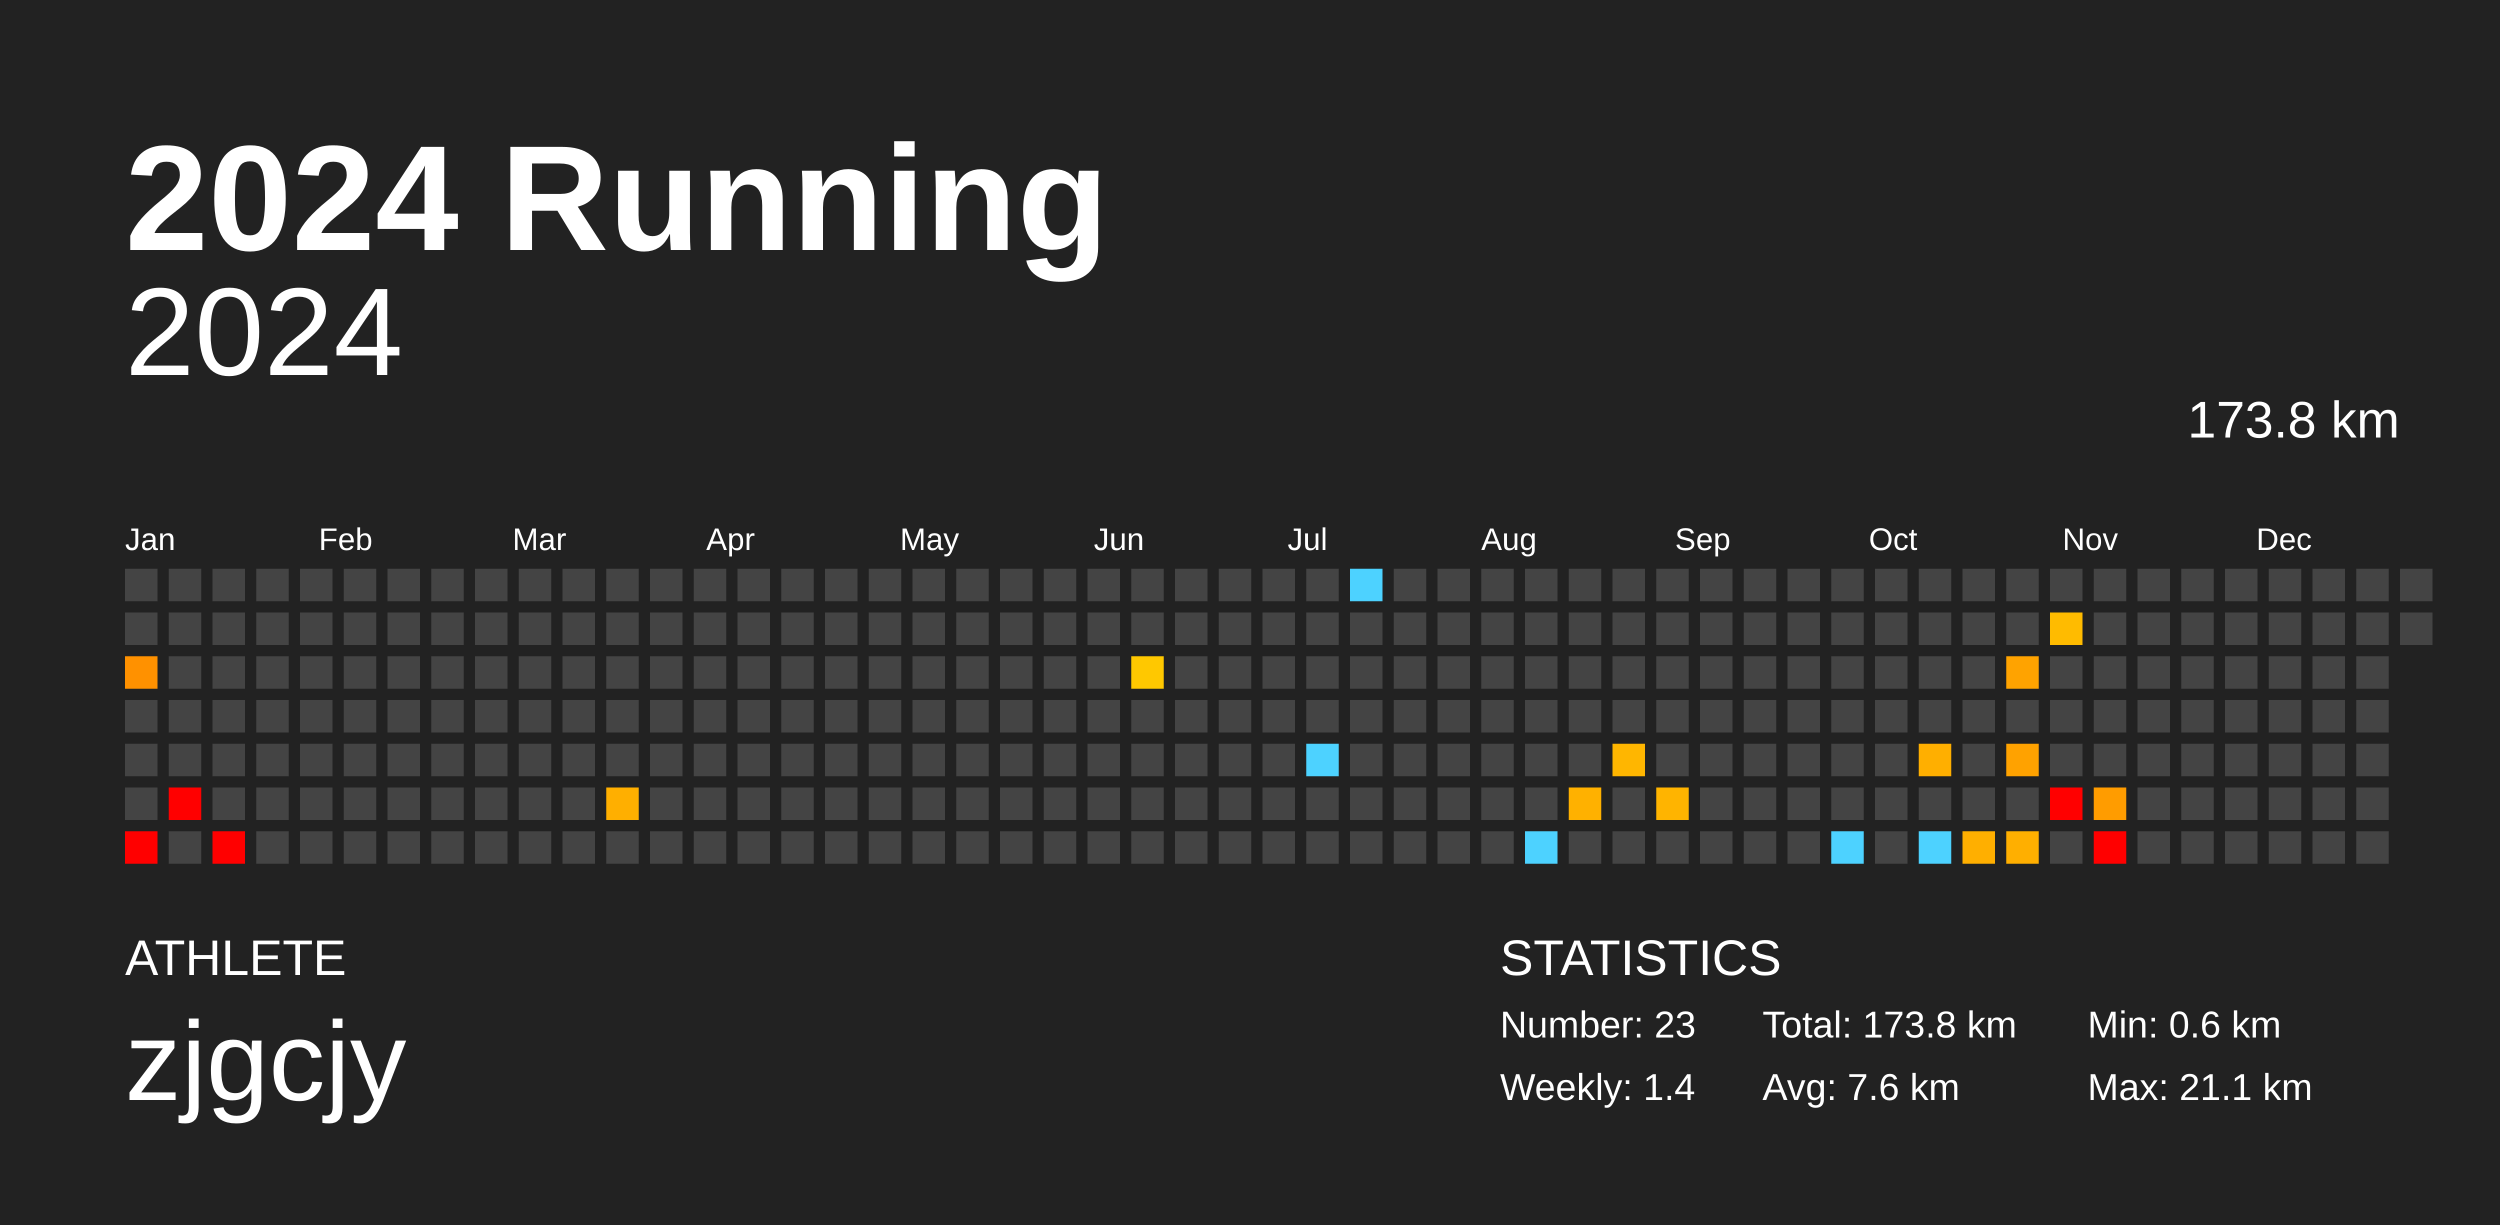
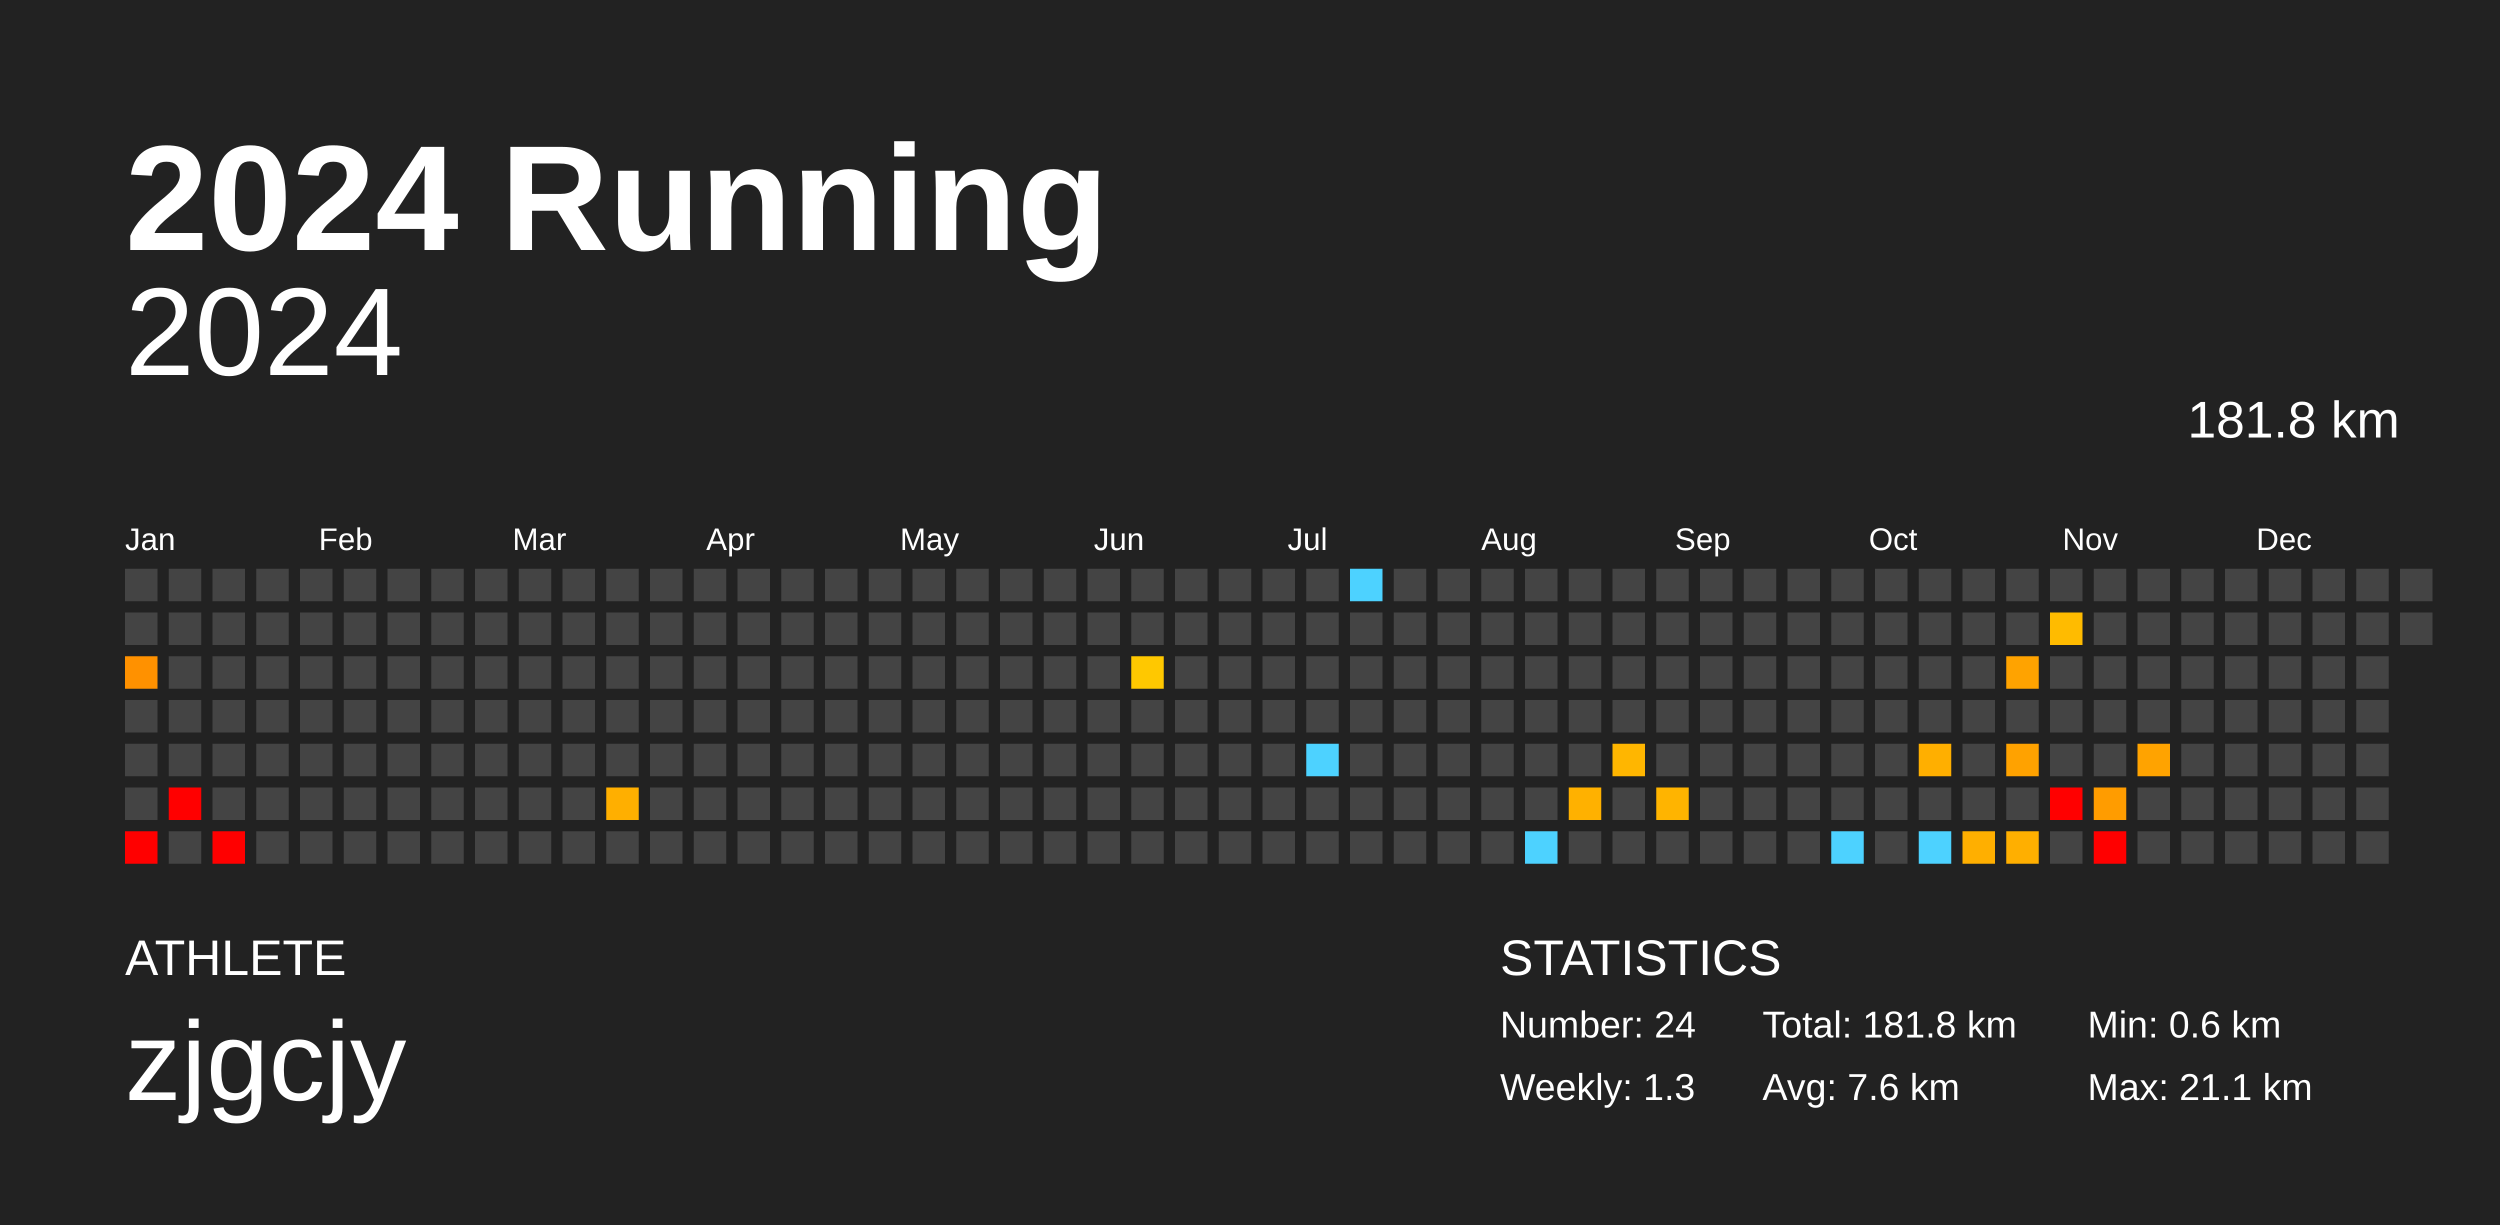
<svg xmlns="http://www.w3.org/2000/svg" baseProfile="full" height="98mm" version="1.1" viewBox="0,0,200,98" width="200mm">
  <defs />
  <rect fill="#222222" height="98" width="200" x="0" y="0" />
  <text fill="#FFFFFF" style="font-size:12px; font-family:Arial; font-weight:bold;" x="10" y="20">2024 Running</text>
  <text fill="#FFFFFF" style="font-size:4px; font-family:Arial" x="10" y="78">ATHLETE</text>
  <text fill="#FFFFFF" style="font-size:9px; font-family:Arial" x="10" y="88">zjgcjy</text>
  <text fill="#FFFFFF" style="font-size:4px; font-family:Arial" x="120" y="78">STATISTICS</text>
-   <text fill="#FFFFFF" style="font-size:3px; font-family:Arial" x="120" y="83">Number: 23</text>
-   <text fill="#FFFFFF" style="font-size:3px; font-family:Arial" x="120" y="88">Weekly: 1.4</text>
-   <text fill="#FFFFFF" style="font-size:3px; font-family:Arial" x="141" y="83">Total: 173.8 km</text>
+   <text fill="#FFFFFF" style="font-size:3px; font-family:Arial" x="120" y="83">Number: 24</text>
+   <text fill="#FFFFFF" style="font-size:3px; font-family:Arial" x="120" y="88">Weekly: 1.3</text>
+   <text fill="#FFFFFF" style="font-size:3px; font-family:Arial" x="141" y="83">Total: 181.8 km</text>
  <text fill="#FFFFFF" style="font-size:3px; font-family:Arial" x="141" y="88">Avg: 7.6 km</text>
  <text fill="#FFFFFF" style="font-size:3px; font-family:Arial" x="167" y="83">Min: 0.6 km</text>
  <text fill="#FFFFFF" style="font-size:3px; font-family:Arial" x="167" y="88">Max: 21.1 km</text>
  <text alignment-baseline="hanging" fill="#FFFFFF" style="font-size:10.0px; font-family:Arial;" x="10" y="30">2024</text>
-   <text alignment-baseline="hanging" fill="#FFFFFF" style="font-size:4.125px; font-family:Arial;" x="175" y="35">173.8 km</text>
+   <text alignment-baseline="hanging" fill="#FFFFFF" style="font-size:4.125px; font-family:Arial;" x="175" y="35">181.8 km</text>
  <text fill="#FFFFFF" style="font-size:2.5px; font-family:Arial" x="10.0" y="44">Jan</text>
  <text fill="#FFFFFF" style="font-size:2.5px; font-family:Arial" x="25.5" y="44">Feb</text>
  <text fill="#FFFFFF" style="font-size:2.5px; font-family:Arial" x="41.0" y="44">Mar</text>
  <text fill="#FFFFFF" style="font-size:2.5px; font-family:Arial" x="56.5" y="44">Apr</text>
  <text fill="#FFFFFF" style="font-size:2.5px; font-family:Arial" x="72.0" y="44">May</text>
  <text fill="#FFFFFF" style="font-size:2.5px; font-family:Arial" x="87.5" y="44">Jun</text>
  <text fill="#FFFFFF" style="font-size:2.5px; font-family:Arial" x="103.0" y="44">Jul</text>
  <text fill="#FFFFFF" style="font-size:2.5px; font-family:Arial" x="118.5" y="44">Aug</text>
  <text fill="#FFFFFF" style="font-size:2.5px; font-family:Arial" x="134.0" y="44">Sep</text>
  <text fill="#FFFFFF" style="font-size:2.5px; font-family:Arial" x="149.5" y="44">Oct</text>
  <text fill="#FFFFFF" style="font-size:2.5px; font-family:Arial" x="165.0" y="44">Nov</text>
  <text fill="#FFFFFF" style="font-size:2.5px; font-family:Arial" x="180.5" y="44">Dec</text>
  <rect fill="#444444" height="2.6" width="2.6" x="10.0" y="45.5" />
  <rect fill="#444444" height="2.6" width="2.6" x="10.0" y="49.0" />
  <rect fill="#ff9100" height="2.6" width="2.6" x="10.0" y="52.5" />
  <rect fill="#444444" height="2.6" width="2.6" x="10.0" y="56.0" />
  <rect fill="#444444" height="2.6" width="2.6" x="10.0" y="59.5" />
  <rect fill="#444444" height="2.6" width="2.6" x="10.0" y="63.0" />
  <rect fill="red" height="2.6" width="2.6" x="10.0" y="66.5" />
  <rect fill="#444444" height="2.6" width="2.6" x="13.5" y="45.5" />
  <rect fill="#444444" height="2.6" width="2.6" x="13.5" y="49.0" />
  <rect fill="#444444" height="2.6" width="2.6" x="13.5" y="52.5" />
  <rect fill="#444444" height="2.6" width="2.6" x="13.5" y="56.0" />
  <rect fill="#444444" height="2.6" width="2.6" x="13.5" y="59.5" />
  <rect fill="red" height="2.6" width="2.6" x="13.5" y="63.0" />
  <rect fill="#444444" height="2.6" width="2.6" x="13.5" y="66.5" />
  <rect fill="#444444" height="2.6" width="2.6" x="17.0" y="45.5" />
  <rect fill="#444444" height="2.6" width="2.6" x="17.0" y="49.0" />
  <rect fill="#444444" height="2.6" width="2.6" x="17.0" y="52.5" />
  <rect fill="#444444" height="2.6" width="2.6" x="17.0" y="56.0" />
  <rect fill="#444444" height="2.6" width="2.6" x="17.0" y="59.5" />
  <rect fill="#444444" height="2.6" width="2.6" x="17.0" y="63.0" />
  <rect fill="red" height="2.6" width="2.6" x="17.0" y="66.5" />
  <rect fill="#444444" height="2.6" width="2.6" x="20.5" y="45.5" />
  <rect fill="#444444" height="2.6" width="2.6" x="20.5" y="49.0" />
  <rect fill="#444444" height="2.6" width="2.6" x="20.5" y="52.5" />
  <rect fill="#444444" height="2.6" width="2.6" x="20.5" y="56.0" />
  <rect fill="#444444" height="2.6" width="2.6" x="20.5" y="59.5" />
  <rect fill="#444444" height="2.6" width="2.6" x="20.5" y="63.0" />
  <rect fill="#444444" height="2.6" width="2.6" x="20.5" y="66.5" />
  <rect fill="#444444" height="2.6" width="2.6" x="24.0" y="45.5" />
  <rect fill="#444444" height="2.6" width="2.6" x="24.0" y="49.0" />
  <rect fill="#444444" height="2.6" width="2.6" x="24.0" y="52.5" />
  <rect fill="#444444" height="2.6" width="2.6" x="24.0" y="56.0" />
  <rect fill="#444444" height="2.6" width="2.6" x="24.0" y="59.5" />
  <rect fill="#444444" height="2.6" width="2.6" x="24.0" y="63.0" />
  <rect fill="#444444" height="2.6" width="2.6" x="24.0" y="66.5" />
  <rect fill="#444444" height="2.6" width="2.6" x="27.5" y="45.5" />
  <rect fill="#444444" height="2.6" width="2.6" x="27.5" y="49.0" />
  <rect fill="#444444" height="2.6" width="2.6" x="27.5" y="52.5" />
  <rect fill="#444444" height="2.6" width="2.6" x="27.5" y="56.0" />
  <rect fill="#444444" height="2.6" width="2.6" x="27.5" y="59.5" />
  <rect fill="#444444" height="2.6" width="2.6" x="27.5" y="63.0" />
  <rect fill="#444444" height="2.6" width="2.6" x="27.5" y="66.5" />
  <rect fill="#444444" height="2.6" width="2.6" x="31.0" y="45.5" />
  <rect fill="#444444" height="2.6" width="2.6" x="31.0" y="49.0" />
  <rect fill="#444444" height="2.6" width="2.6" x="31.0" y="52.5" />
  <rect fill="#444444" height="2.6" width="2.6" x="31.0" y="56.0" />
  <rect fill="#444444" height="2.6" width="2.6" x="31.0" y="59.5" />
  <rect fill="#444444" height="2.6" width="2.6" x="31.0" y="63.0" />
  <rect fill="#444444" height="2.6" width="2.6" x="31.0" y="66.5" />
  <rect fill="#444444" height="2.6" width="2.6" x="34.5" y="45.5" />
  <rect fill="#444444" height="2.6" width="2.6" x="34.5" y="49.0" />
  <rect fill="#444444" height="2.6" width="2.6" x="34.5" y="52.5" />
  <rect fill="#444444" height="2.6" width="2.6" x="34.5" y="56.0" />
  <rect fill="#444444" height="2.6" width="2.6" x="34.5" y="59.5" />
  <rect fill="#444444" height="2.6" width="2.6" x="34.5" y="63.0" />
  <rect fill="#444444" height="2.6" width="2.6" x="34.5" y="66.5" />
  <rect fill="#444444" height="2.6" width="2.6" x="38.0" y="45.5" />
  <rect fill="#444444" height="2.6" width="2.6" x="38.0" y="49.0" />
  <rect fill="#444444" height="2.6" width="2.6" x="38.0" y="52.5" />
  <rect fill="#444444" height="2.6" width="2.6" x="38.0" y="56.0" />
  <rect fill="#444444" height="2.6" width="2.6" x="38.0" y="59.5" />
  <rect fill="#444444" height="2.6" width="2.6" x="38.0" y="63.0" />
  <rect fill="#444444" height="2.6" width="2.6" x="38.0" y="66.5" />
  <rect fill="#444444" height="2.6" width="2.6" x="41.5" y="45.5" />
  <rect fill="#444444" height="2.6" width="2.6" x="41.5" y="49.0" />
  <rect fill="#444444" height="2.6" width="2.6" x="41.5" y="52.5" />
  <rect fill="#444444" height="2.6" width="2.6" x="41.5" y="56.0" />
  <rect fill="#444444" height="2.6" width="2.6" x="41.5" y="59.5" />
  <rect fill="#444444" height="2.6" width="2.6" x="41.5" y="63.0" />
  <rect fill="#444444" height="2.6" width="2.6" x="41.5" y="66.5" />
  <rect fill="#444444" height="2.6" width="2.6" x="45.0" y="45.5" />
  <rect fill="#444444" height="2.6" width="2.6" x="45.0" y="49.0" />
  <rect fill="#444444" height="2.6" width="2.6" x="45.0" y="52.5" />
  <rect fill="#444444" height="2.6" width="2.6" x="45.0" y="56.0" />
  <rect fill="#444444" height="2.6" width="2.6" x="45.0" y="59.5" />
  <rect fill="#444444" height="2.6" width="2.6" x="45.0" y="63.0" />
  <rect fill="#444444" height="2.6" width="2.6" x="45.0" y="66.5" />
  <rect fill="#444444" height="2.6" width="2.6" x="48.5" y="45.5" />
  <rect fill="#444444" height="2.6" width="2.6" x="48.5" y="49.0" />
  <rect fill="#444444" height="2.6" width="2.6" x="48.5" y="52.5" />
  <rect fill="#444444" height="2.6" width="2.6" x="48.5" y="56.0" />
  <rect fill="#444444" height="2.6" width="2.6" x="48.5" y="59.5" />
  <rect fill="#ffaf00" height="2.6" width="2.6" x="48.5" y="63.0" />
  <rect fill="#444444" height="2.6" width="2.6" x="48.5" y="66.5" />
  <rect fill="#444444" height="2.6" width="2.6" x="52.0" y="45.5" />
  <rect fill="#444444" height="2.6" width="2.6" x="52.0" y="49.0" />
  <rect fill="#444444" height="2.6" width="2.6" x="52.0" y="52.5" />
  <rect fill="#444444" height="2.6" width="2.6" x="52.0" y="56.0" />
  <rect fill="#444444" height="2.6" width="2.6" x="52.0" y="59.5" />
  <rect fill="#444444" height="2.6" width="2.6" x="52.0" y="63.0" />
  <rect fill="#444444" height="2.6" width="2.6" x="52.0" y="66.5" />
  <rect fill="#444444" height="2.6" width="2.6" x="55.5" y="45.5" />
  <rect fill="#444444" height="2.6" width="2.6" x="55.5" y="49.0" />
  <rect fill="#444444" height="2.6" width="2.6" x="55.5" y="52.5" />
  <rect fill="#444444" height="2.6" width="2.6" x="55.5" y="56.0" />
  <rect fill="#444444" height="2.6" width="2.6" x="55.5" y="59.5" />
  <rect fill="#444444" height="2.6" width="2.6" x="55.5" y="63.0" />
  <rect fill="#444444" height="2.6" width="2.6" x="55.5" y="66.5" />
  <rect fill="#444444" height="2.6" width="2.6" x="59.0" y="45.5" />
  <rect fill="#444444" height="2.6" width="2.6" x="59.0" y="49.0" />
  <rect fill="#444444" height="2.6" width="2.6" x="59.0" y="52.5" />
  <rect fill="#444444" height="2.6" width="2.6" x="59.0" y="56.0" />
  <rect fill="#444444" height="2.6" width="2.6" x="59.0" y="59.5" />
  <rect fill="#444444" height="2.6" width="2.6" x="59.0" y="63.0" />
  <rect fill="#444444" height="2.6" width="2.6" x="59.0" y="66.5" />
  <rect fill="#444444" height="2.6" width="2.6" x="62.5" y="45.5" />
  <rect fill="#444444" height="2.6" width="2.6" x="62.5" y="49.0" />
  <rect fill="#444444" height="2.6" width="2.6" x="62.5" y="52.5" />
  <rect fill="#444444" height="2.6" width="2.6" x="62.5" y="56.0" />
  <rect fill="#444444" height="2.6" width="2.6" x="62.5" y="59.5" />
  <rect fill="#444444" height="2.6" width="2.6" x="62.5" y="63.0" />
  <rect fill="#444444" height="2.6" width="2.6" x="62.5" y="66.5" />
  <rect fill="#444444" height="2.6" width="2.6" x="66.0" y="45.5" />
  <rect fill="#444444" height="2.6" width="2.6" x="66.0" y="49.0" />
  <rect fill="#444444" height="2.6" width="2.6" x="66.0" y="52.5" />
  <rect fill="#444444" height="2.6" width="2.6" x="66.0" y="56.0" />
  <rect fill="#444444" height="2.6" width="2.6" x="66.0" y="59.5" />
  <rect fill="#444444" height="2.6" width="2.6" x="66.0" y="63.0" />
  <rect fill="#444444" height="2.6" width="2.6" x="66.0" y="66.5" />
  <rect fill="#444444" height="2.6" width="2.6" x="69.5" y="45.5" />
  <rect fill="#444444" height="2.6" width="2.6" x="69.5" y="49.0" />
  <rect fill="#444444" height="2.6" width="2.6" x="69.5" y="52.5" />
  <rect fill="#444444" height="2.6" width="2.6" x="69.5" y="56.0" />
  <rect fill="#444444" height="2.6" width="2.6" x="69.5" y="59.5" />
  <rect fill="#444444" height="2.6" width="2.6" x="69.5" y="63.0" />
  <rect fill="#444444" height="2.6" width="2.6" x="69.5" y="66.5" />
  <rect fill="#444444" height="2.6" width="2.6" x="73.0" y="45.5" />
  <rect fill="#444444" height="2.6" width="2.6" x="73.0" y="49.0" />
  <rect fill="#444444" height="2.6" width="2.6" x="73.0" y="52.5" />
  <rect fill="#444444" height="2.6" width="2.6" x="73.0" y="56.0" />
  <rect fill="#444444" height="2.6" width="2.6" x="73.0" y="59.5" />
  <rect fill="#444444" height="2.6" width="2.6" x="73.0" y="63.0" />
  <rect fill="#444444" height="2.6" width="2.6" x="73.0" y="66.5" />
  <rect fill="#444444" height="2.6" width="2.6" x="76.5" y="45.5" />
  <rect fill="#444444" height="2.6" width="2.6" x="76.5" y="49.0" />
  <rect fill="#444444" height="2.6" width="2.6" x="76.5" y="52.5" />
  <rect fill="#444444" height="2.6" width="2.6" x="76.5" y="56.0" />
  <rect fill="#444444" height="2.6" width="2.6" x="76.5" y="59.5" />
  <rect fill="#444444" height="2.6" width="2.6" x="76.5" y="63.0" />
  <rect fill="#444444" height="2.6" width="2.6" x="76.5" y="66.5" />
  <rect fill="#444444" height="2.6" width="2.6" x="80.0" y="45.5" />
  <rect fill="#444444" height="2.6" width="2.6" x="80.0" y="49.0" />
  <rect fill="#444444" height="2.6" width="2.6" x="80.0" y="52.5" />
  <rect fill="#444444" height="2.6" width="2.6" x="80.0" y="56.0" />
  <rect fill="#444444" height="2.6" width="2.6" x="80.0" y="59.5" />
  <rect fill="#444444" height="2.6" width="2.6" x="80.0" y="63.0" />
  <rect fill="#444444" height="2.6" width="2.6" x="80.0" y="66.5" />
  <rect fill="#444444" height="2.6" width="2.6" x="83.5" y="45.5" />
  <rect fill="#444444" height="2.6" width="2.6" x="83.5" y="49.0" />
  <rect fill="#444444" height="2.6" width="2.6" x="83.5" y="52.5" />
  <rect fill="#444444" height="2.6" width="2.6" x="83.5" y="56.0" />
  <rect fill="#444444" height="2.6" width="2.6" x="83.5" y="59.5" />
  <rect fill="#444444" height="2.6" width="2.6" x="83.5" y="63.0" />
  <rect fill="#444444" height="2.6" width="2.6" x="83.5" y="66.5" />
  <rect fill="#444444" height="2.6" width="2.6" x="87.0" y="45.5" />
  <rect fill="#444444" height="2.6" width="2.6" x="87.0" y="49.0" />
  <rect fill="#444444" height="2.6" width="2.6" x="87.0" y="52.5" />
  <rect fill="#444444" height="2.6" width="2.6" x="87.0" y="56.0" />
  <rect fill="#444444" height="2.6" width="2.6" x="87.0" y="59.5" />
  <rect fill="#444444" height="2.6" width="2.6" x="87.0" y="63.0" />
  <rect fill="#444444" height="2.6" width="2.6" x="87.0" y="66.5" />
  <rect fill="#444444" height="2.6" width="2.6" x="90.5" y="45.5" />
  <rect fill="#444444" height="2.6" width="2.6" x="90.5" y="49.0" />
  <rect fill="#ffc800" height="2.6" width="2.6" x="90.5" y="52.5" />
  <rect fill="#444444" height="2.6" width="2.6" x="90.5" y="56.0" />
  <rect fill="#444444" height="2.6" width="2.6" x="90.5" y="59.5" />
  <rect fill="#444444" height="2.6" width="2.6" x="90.5" y="63.0" />
  <rect fill="#444444" height="2.6" width="2.6" x="90.5" y="66.5" />
  <rect fill="#444444" height="2.6" width="2.6" x="94.0" y="45.5" />
  <rect fill="#444444" height="2.6" width="2.6" x="94.0" y="49.0" />
  <rect fill="#444444" height="2.6" width="2.6" x="94.0" y="52.5" />
  <rect fill="#444444" height="2.6" width="2.6" x="94.0" y="56.0" />
  <rect fill="#444444" height="2.6" width="2.6" x="94.0" y="59.5" />
  <rect fill="#444444" height="2.6" width="2.6" x="94.0" y="63.0" />
  <rect fill="#444444" height="2.6" width="2.6" x="94.0" y="66.5" />
  <rect fill="#444444" height="2.6" width="2.6" x="97.5" y="45.5" />
  <rect fill="#444444" height="2.6" width="2.6" x="97.5" y="49.0" />
  <rect fill="#444444" height="2.6" width="2.6" x="97.5" y="52.5" />
  <rect fill="#444444" height="2.6" width="2.6" x="97.5" y="56.0" />
  <rect fill="#444444" height="2.6" width="2.6" x="97.5" y="59.5" />
  <rect fill="#444444" height="2.6" width="2.6" x="97.5" y="63.0" />
  <rect fill="#444444" height="2.6" width="2.6" x="97.5" y="66.5" />
  <rect fill="#444444" height="2.6" width="2.6" x="101.0" y="45.5" />
  <rect fill="#444444" height="2.6" width="2.6" x="101.0" y="49.0" />
  <rect fill="#444444" height="2.6" width="2.6" x="101.0" y="52.5" />
  <rect fill="#444444" height="2.6" width="2.6" x="101.0" y="56.0" />
  <rect fill="#444444" height="2.6" width="2.6" x="101.0" y="59.5" />
  <rect fill="#444444" height="2.6" width="2.6" x="101.0" y="63.0" />
  <rect fill="#444444" height="2.6" width="2.6" x="101.0" y="66.5" />
  <rect fill="#444444" height="2.6" width="2.6" x="104.5" y="45.5" />
  <rect fill="#444444" height="2.6" width="2.6" x="104.5" y="49.0" />
  <rect fill="#444444" height="2.6" width="2.6" x="104.5" y="52.5" />
  <rect fill="#444444" height="2.6" width="2.6" x="104.5" y="56.0" />
  <rect fill="#4dd2ff" height="2.6" width="2.6" x="104.5" y="59.5" />
  <rect fill="#444444" height="2.6" width="2.6" x="104.5" y="63.0" />
  <rect fill="#444444" height="2.6" width="2.6" x="104.5" y="66.5" />
  <rect fill="#4dd2ff" height="2.6" width="2.6" x="108.0" y="45.5" />
  <rect fill="#444444" height="2.6" width="2.6" x="108.0" y="49.0" />
  <rect fill="#444444" height="2.6" width="2.6" x="108.0" y="52.5" />
  <rect fill="#444444" height="2.6" width="2.6" x="108.0" y="56.0" />
  <rect fill="#444444" height="2.6" width="2.6" x="108.0" y="59.5" />
  <rect fill="#444444" height="2.6" width="2.6" x="108.0" y="63.0" />
  <rect fill="#444444" height="2.6" width="2.6" x="108.0" y="66.5" />
  <rect fill="#444444" height="2.6" width="2.6" x="111.5" y="45.5" />
  <rect fill="#444444" height="2.6" width="2.6" x="111.5" y="49.0" />
  <rect fill="#444444" height="2.6" width="2.6" x="111.5" y="52.5" />
  <rect fill="#444444" height="2.6" width="2.6" x="111.5" y="56.0" />
  <rect fill="#444444" height="2.6" width="2.6" x="111.5" y="59.5" />
  <rect fill="#444444" height="2.6" width="2.6" x="111.5" y="63.0" />
  <rect fill="#444444" height="2.6" width="2.6" x="111.5" y="66.5" />
  <rect fill="#444444" height="2.6" width="2.6" x="115.0" y="45.5" />
  <rect fill="#444444" height="2.6" width="2.6" x="115.0" y="49.0" />
  <rect fill="#444444" height="2.6" width="2.6" x="115.0" y="52.5" />
  <rect fill="#444444" height="2.6" width="2.6" x="115.0" y="56.0" />
  <rect fill="#444444" height="2.6" width="2.6" x="115.0" y="59.5" />
  <rect fill="#444444" height="2.6" width="2.6" x="115.0" y="63.0" />
  <rect fill="#444444" height="2.6" width="2.6" x="115.0" y="66.5" />
  <rect fill="#444444" height="2.6" width="2.6" x="118.5" y="45.5" />
  <rect fill="#444444" height="2.6" width="2.6" x="118.5" y="49.0" />
  <rect fill="#444444" height="2.6" width="2.6" x="118.5" y="52.5" />
  <rect fill="#444444" height="2.6" width="2.6" x="118.5" y="56.0" />
  <rect fill="#444444" height="2.6" width="2.6" x="118.5" y="59.5" />
  <rect fill="#444444" height="2.6" width="2.6" x="118.5" y="63.0" />
  <rect fill="#444444" height="2.6" width="2.6" x="118.5" y="66.5" />
  <rect fill="#444444" height="2.6" width="2.6" x="122.0" y="45.5" />
  <rect fill="#444444" height="2.6" width="2.6" x="122.0" y="49.0" />
  <rect fill="#444444" height="2.6" width="2.6" x="122.0" y="52.5" />
  <rect fill="#444444" height="2.6" width="2.6" x="122.0" y="56.0" />
  <rect fill="#444444" height="2.6" width="2.6" x="122.0" y="59.5" />
  <rect fill="#444444" height="2.6" width="2.6" x="122.0" y="63.0" />
  <rect fill="#4dd2ff" height="2.6" width="2.6" x="122.0" y="66.5" />
  <rect fill="#444444" height="2.6" width="2.6" x="125.5" y="45.5" />
  <rect fill="#444444" height="2.6" width="2.6" x="125.5" y="49.0" />
  <rect fill="#444444" height="2.6" width="2.6" x="125.5" y="52.5" />
  <rect fill="#444444" height="2.6" width="2.6" x="125.5" y="56.0" />
  <rect fill="#444444" height="2.6" width="2.6" x="125.5" y="59.5" />
  <rect fill="#ffb100" height="2.6" width="2.6" x="125.5" y="63.0" />
  <rect fill="#444444" height="2.6" width="2.6" x="125.5" y="66.5" />
  <rect fill="#444444" height="2.6" width="2.6" x="129.0" y="45.5" />
  <rect fill="#444444" height="2.6" width="2.6" x="129.0" y="49.0" />
  <rect fill="#444444" height="2.6" width="2.6" x="129.0" y="52.5" />
  <rect fill="#444444" height="2.6" width="2.6" x="129.0" y="56.0" />
  <rect fill="#ffb600" height="2.6" width="2.6" x="129.0" y="59.5" />
  <rect fill="#444444" height="2.6" width="2.6" x="129.0" y="63.0" />
  <rect fill="#444444" height="2.6" width="2.6" x="129.0" y="66.5" />
  <rect fill="#444444" height="2.6" width="2.6" x="132.5" y="45.5" />
  <rect fill="#444444" height="2.6" width="2.6" x="132.5" y="49.0" />
  <rect fill="#444444" height="2.6" width="2.6" x="132.5" y="52.5" />
  <rect fill="#444444" height="2.6" width="2.6" x="132.5" y="56.0" />
  <rect fill="#444444" height="2.6" width="2.6" x="132.5" y="59.5" />
  <rect fill="#ffb400" height="2.6" width="2.6" x="132.5" y="63.0" />
  <rect fill="#444444" height="2.6" width="2.6" x="132.5" y="66.5" />
  <rect fill="#444444" height="2.6" width="2.6" x="136.0" y="45.5" />
  <rect fill="#444444" height="2.6" width="2.6" x="136.0" y="49.0" />
  <rect fill="#444444" height="2.6" width="2.6" x="136.0" y="52.5" />
  <rect fill="#444444" height="2.6" width="2.6" x="136.0" y="56.0" />
  <rect fill="#444444" height="2.6" width="2.6" x="136.0" y="59.5" />
  <rect fill="#444444" height="2.6" width="2.6" x="136.0" y="63.0" />
  <rect fill="#444444" height="2.6" width="2.6" x="136.0" y="66.5" />
  <rect fill="#444444" height="2.6" width="2.6" x="139.5" y="45.5" />
  <rect fill="#444444" height="2.6" width="2.6" x="139.5" y="49.0" />
  <rect fill="#444444" height="2.6" width="2.6" x="139.5" y="52.5" />
  <rect fill="#444444" height="2.6" width="2.6" x="139.5" y="56.0" />
  <rect fill="#444444" height="2.6" width="2.6" x="139.5" y="59.5" />
  <rect fill="#444444" height="2.6" width="2.6" x="139.5" y="63.0" />
  <rect fill="#444444" height="2.6" width="2.6" x="139.5" y="66.5" />
  <rect fill="#444444" height="2.6" width="2.6" x="143.0" y="45.5" />
  <rect fill="#444444" height="2.6" width="2.6" x="143.0" y="49.0" />
  <rect fill="#444444" height="2.6" width="2.6" x="143.0" y="52.5" />
  <rect fill="#444444" height="2.6" width="2.6" x="143.0" y="56.0" />
  <rect fill="#444444" height="2.6" width="2.6" x="143.0" y="59.5" />
  <rect fill="#444444" height="2.6" width="2.6" x="143.0" y="63.0" />
  <rect fill="#444444" height="2.6" width="2.6" x="143.0" y="66.5" />
  <rect fill="#444444" height="2.6" width="2.6" x="146.5" y="45.5" />
  <rect fill="#444444" height="2.6" width="2.6" x="146.5" y="49.0" />
  <rect fill="#444444" height="2.6" width="2.6" x="146.5" y="52.5" />
  <rect fill="#444444" height="2.6" width="2.6" x="146.5" y="56.0" />
  <rect fill="#444444" height="2.6" width="2.6" x="146.5" y="59.5" />
  <rect fill="#444444" height="2.6" width="2.6" x="146.5" y="63.0" />
  <rect fill="#4dd2ff" height="2.6" width="2.6" x="146.5" y="66.5" />
  <rect fill="#444444" height="2.6" width="2.6" x="150.0" y="45.5" />
  <rect fill="#444444" height="2.6" width="2.6" x="150.0" y="49.0" />
  <rect fill="#444444" height="2.6" width="2.6" x="150.0" y="52.5" />
  <rect fill="#444444" height="2.6" width="2.6" x="150.0" y="56.0" />
  <rect fill="#444444" height="2.6" width="2.6" x="150.0" y="59.5" />
  <rect fill="#444444" height="2.6" width="2.6" x="150.0" y="63.0" />
  <rect fill="#444444" height="2.6" width="2.6" x="150.0" y="66.5" />
  <rect fill="#444444" height="2.6" width="2.6" x="153.5" y="45.5" />
  <rect fill="#444444" height="2.6" width="2.6" x="153.5" y="49.0" />
  <rect fill="#444444" height="2.6" width="2.6" x="153.5" y="52.5" />
  <rect fill="#444444" height="2.6" width="2.6" x="153.5" y="56.0" />
  <rect fill="#ffaf00" height="2.6" width="2.6" x="153.5" y="59.5" />
  <rect fill="#444444" height="2.6" width="2.6" x="153.5" y="63.0" />
  <rect fill="#4dd2ff" height="2.6" width="2.6" x="153.5" y="66.5" />
  <rect fill="#444444" height="2.6" width="2.6" x="157.0" y="45.5" />
  <rect fill="#444444" height="2.6" width="2.6" x="157.0" y="49.0" />
  <rect fill="#444444" height="2.6" width="2.6" x="157.0" y="52.5" />
  <rect fill="#444444" height="2.6" width="2.6" x="157.0" y="56.0" />
  <rect fill="#444444" height="2.6" width="2.6" x="157.0" y="59.5" />
  <rect fill="#444444" height="2.6" width="2.6" x="157.0" y="63.0" />
  <rect fill="#ffaf00" height="2.6" width="2.6" x="157.0" y="66.5" />
  <rect fill="#444444" height="2.6" width="2.6" x="160.5" y="45.5" />
  <rect fill="#444444" height="2.6" width="2.6" x="160.5" y="49.0" />
  <rect fill="#ffa300" height="2.6" width="2.6" x="160.5" y="52.5" />
  <rect fill="#444444" height="2.6" width="2.6" x="160.5" y="56.0" />
  <rect fill="#ffa200" height="2.6" width="2.6" x="160.5" y="59.5" />
  <rect fill="#444444" height="2.6" width="2.6" x="160.5" y="63.0" />
  <rect fill="#ffaf00" height="2.6" width="2.6" x="160.5" y="66.5" />
  <rect fill="#444444" height="2.6" width="2.6" x="164.0" y="45.5" />
  <rect fill="#ffbb00" height="2.6" width="2.6" x="164.0" y="49.0" />
  <rect fill="#444444" height="2.6" width="2.6" x="164.0" y="52.5" />
  <rect fill="#444444" height="2.6" width="2.6" x="164.0" y="56.0" />
  <rect fill="#444444" height="2.6" width="2.6" x="164.0" y="59.5" />
  <rect fill="red" height="2.6" width="2.6" x="164.0" y="63.0" />
  <rect fill="#444444" height="2.6" width="2.6" x="164.0" y="66.5" />
  <rect fill="#444444" height="2.6" width="2.6" x="167.5" y="45.5" />
  <rect fill="#444444" height="2.6" width="2.6" x="167.5" y="49.0" />
  <rect fill="#444444" height="2.6" width="2.6" x="167.5" y="52.5" />
  <rect fill="#444444" height="2.6" width="2.6" x="167.5" y="56.0" />
  <rect fill="#444444" height="2.6" width="2.6" x="167.5" y="59.5" />
  <rect fill="#ff9c00" height="2.6" width="2.6" x="167.5" y="63.0" />
  <rect fill="red" height="2.6" width="2.6" x="167.5" y="66.5" />
  <rect fill="#444444" height="2.6" width="2.6" x="171.0" y="45.5" />
  <rect fill="#444444" height="2.6" width="2.6" x="171.0" y="49.0" />
  <rect fill="#444444" height="2.6" width="2.6" x="171.0" y="52.5" />
  <rect fill="#444444" height="2.6" width="2.6" x="171.0" y="56.0" />
-   <rect fill="#444444" height="2.6" width="2.6" x="171.0" y="59.5" />
+   <rect fill="#ffa300" height="2.6" width="2.6" x="171.0" y="59.5" />
  <rect fill="#444444" height="2.6" width="2.6" x="171.0" y="63.0" />
  <rect fill="#444444" height="2.6" width="2.6" x="171.0" y="66.5" />
  <rect fill="#444444" height="2.6" width="2.6" x="174.5" y="45.5" />
  <rect fill="#444444" height="2.6" width="2.6" x="174.5" y="49.0" />
  <rect fill="#444444" height="2.6" width="2.6" x="174.5" y="52.5" />
  <rect fill="#444444" height="2.6" width="2.6" x="174.5" y="56.0" />
  <rect fill="#444444" height="2.6" width="2.6" x="174.5" y="59.5" />
  <rect fill="#444444" height="2.6" width="2.6" x="174.5" y="63.0" />
  <rect fill="#444444" height="2.6" width="2.6" x="174.5" y="66.5" />
  <rect fill="#444444" height="2.6" width="2.6" x="178.0" y="45.5" />
  <rect fill="#444444" height="2.6" width="2.6" x="178.0" y="49.0" />
  <rect fill="#444444" height="2.6" width="2.6" x="178.0" y="52.5" />
  <rect fill="#444444" height="2.6" width="2.6" x="178.0" y="56.0" />
  <rect fill="#444444" height="2.6" width="2.6" x="178.0" y="59.5" />
  <rect fill="#444444" height="2.6" width="2.6" x="178.0" y="63.0" />
  <rect fill="#444444" height="2.6" width="2.6" x="178.0" y="66.5" />
  <rect fill="#444444" height="2.6" width="2.6" x="181.5" y="45.5" />
  <rect fill="#444444" height="2.6" width="2.6" x="181.5" y="49.0" />
  <rect fill="#444444" height="2.6" width="2.6" x="181.5" y="52.5" />
  <rect fill="#444444" height="2.6" width="2.6" x="181.5" y="56.0" />
  <rect fill="#444444" height="2.6" width="2.6" x="181.5" y="59.5" />
  <rect fill="#444444" height="2.6" width="2.6" x="181.5" y="63.0" />
  <rect fill="#444444" height="2.6" width="2.6" x="181.5" y="66.5" />
  <rect fill="#444444" height="2.6" width="2.6" x="185.0" y="45.5" />
  <rect fill="#444444" height="2.6" width="2.6" x="185.0" y="49.0" />
  <rect fill="#444444" height="2.6" width="2.6" x="185.0" y="52.5" />
  <rect fill="#444444" height="2.6" width="2.6" x="185.0" y="56.0" />
  <rect fill="#444444" height="2.6" width="2.6" x="185.0" y="59.5" />
  <rect fill="#444444" height="2.6" width="2.6" x="185.0" y="63.0" />
  <rect fill="#444444" height="2.6" width="2.6" x="185.0" y="66.5" />
  <rect fill="#444444" height="2.6" width="2.6" x="188.5" y="45.5" />
  <rect fill="#444444" height="2.6" width="2.6" x="188.5" y="49.0" />
  <rect fill="#444444" height="2.6" width="2.6" x="188.5" y="52.5" />
  <rect fill="#444444" height="2.6" width="2.6" x="188.5" y="56.0" />
  <rect fill="#444444" height="2.6" width="2.6" x="188.5" y="59.5" />
  <rect fill="#444444" height="2.6" width="2.6" x="188.5" y="63.0" />
  <rect fill="#444444" height="2.6" width="2.6" x="188.5" y="66.5" />
  <rect fill="#444444" height="2.6" width="2.6" x="192.0" y="45.5" />
  <rect fill="#444444" height="2.6" width="2.6" x="192.0" y="49.0" />
</svg>
